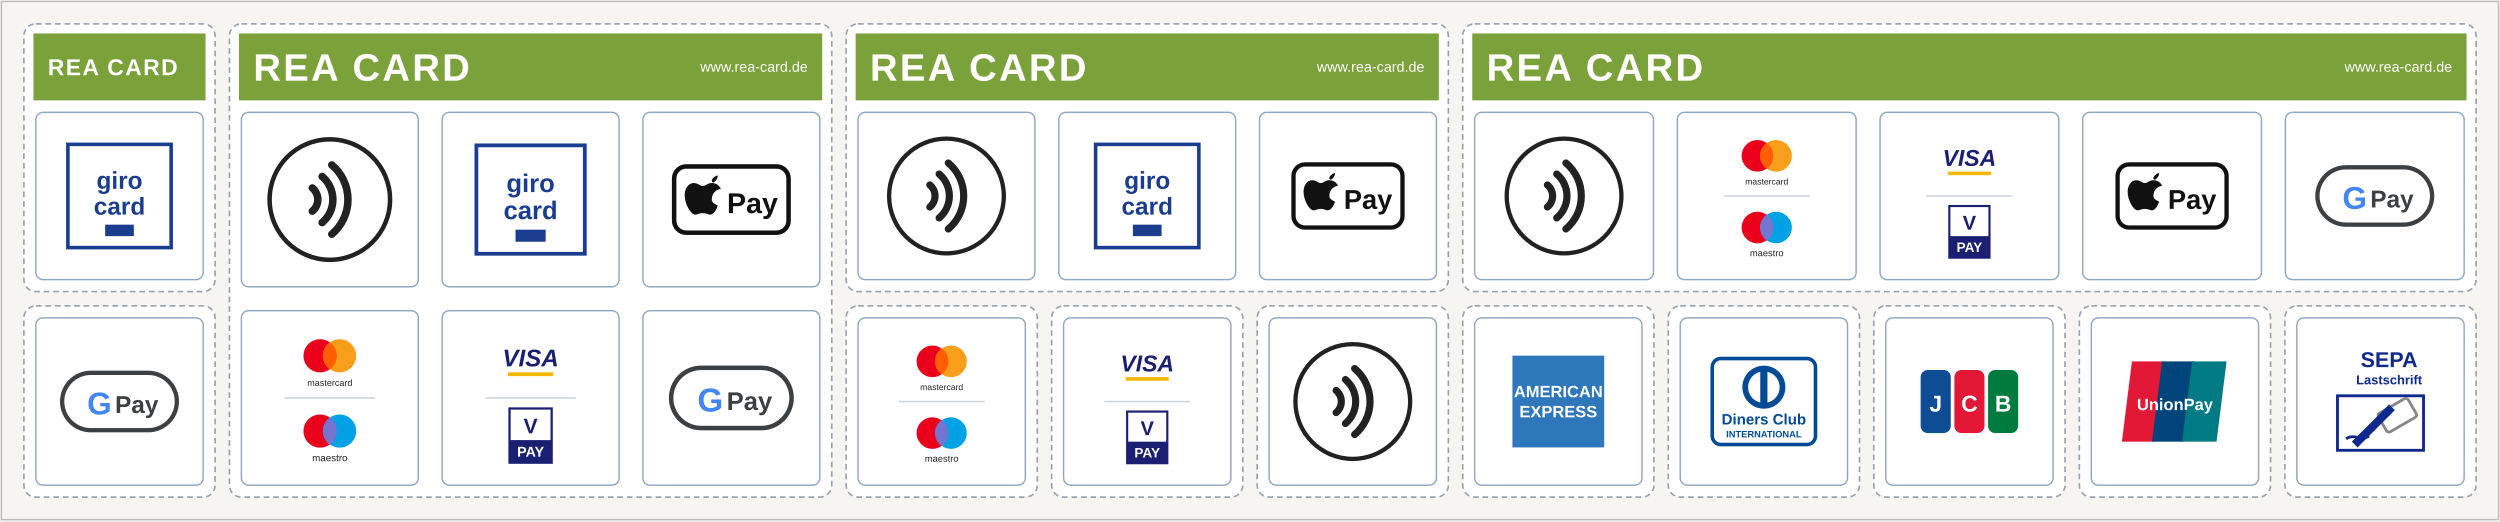
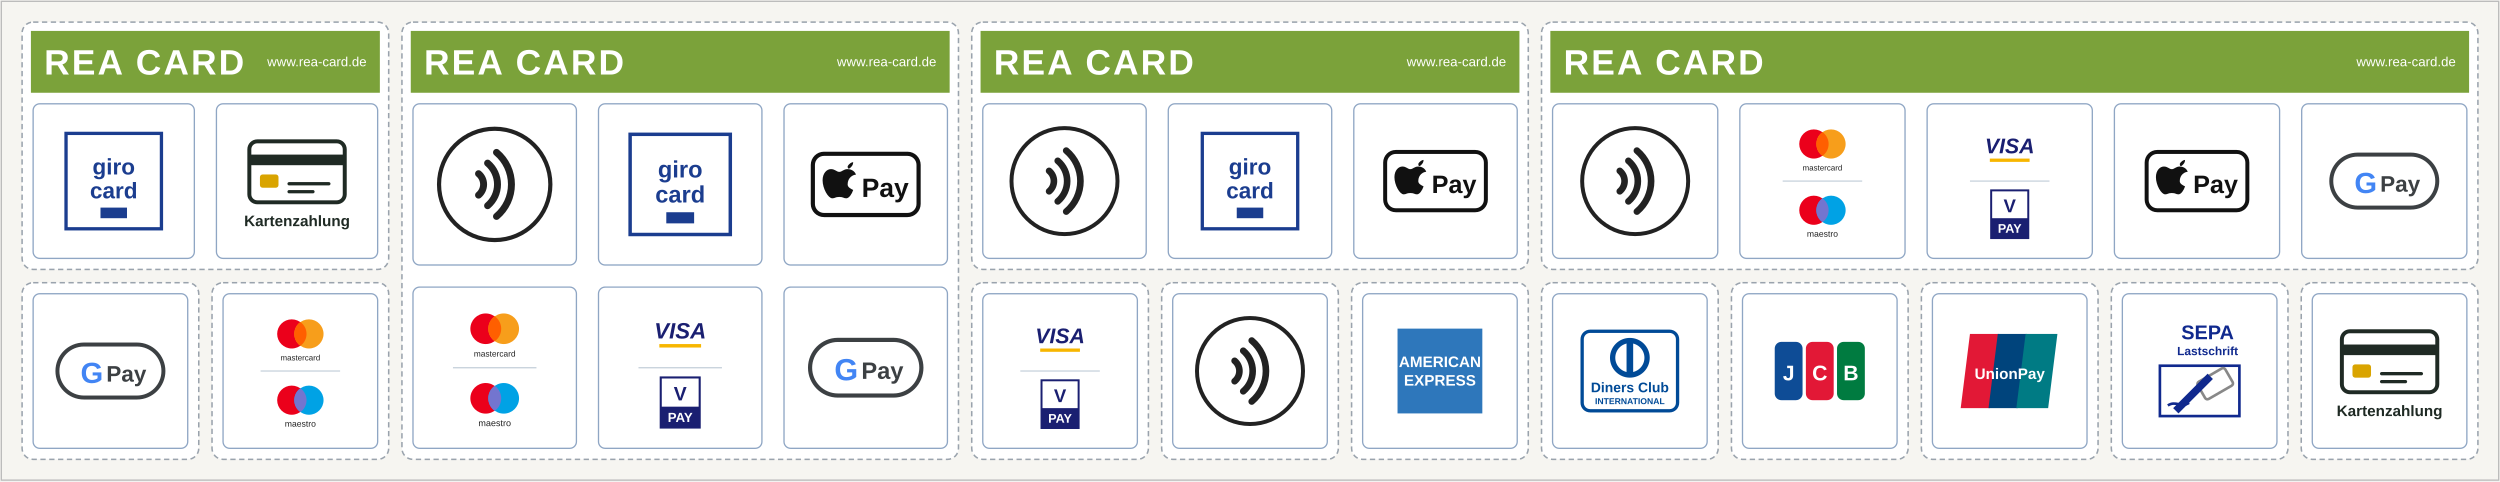
- <svg xmlns="http://www.w3.org/2000/svg" viewBox="0 0 523 109" width="523mm" height="109mm" role="img" aria-label="Варіант B — довга горизонтальна смуга">
-   <rect width="523" height="109" fill="#f6f5f1" />
-   <rect x="0.3" y="0.3" width="522.4" height="108.4" fill="none" stroke="#bbb" stroke-width="0.3" />
-   <rect x="5" y="5" width="40" height="56" rx="2.5" fill="#fff" stroke="#9aa3ad" stroke-width="0.35" stroke-dasharray="1.2 0.8" />
-   <path d="M7 7h36v14h-36z" fill="#7ba23a" />
-   <text x="10" y="15.728" font-size="4.8" fill="#fff" font-weight="800" letter-spacing="0.288" font-family="Onest,Arial,Helvetica,sans-serif">REA CARD</text>
-   <rect x="7.5" y="23.5" width="35" height="35" rx="1.5" fill="none" stroke="#8fa6c4" stroke-width="0.3" />
-   <svg x="10" y="26" width="30" height="30" viewBox="0 0 100 100">
+ <svg xmlns="http://www.w3.org/2000/svg" viewBox="0 0 566 109" width="566mm" height="109mm" role="img" aria-label="Варіант B — довга горизонтальна смуга">
+   <rect width="566" height="109" fill="#f6f5f1" />
+   <rect x="0.3" y="0.3" width="565.4" height="108.4" fill="none" stroke="#bbb" stroke-width="0.3" />
+   <rect x="5" y="5" width="83" height="56" rx="2.5" fill="#fff" stroke="#9aa3ad" stroke-width="0.35" stroke-dasharray="1.2 0.8" />
+   <path d="M7 7h79v14h-79z" fill="#7ba23a" />
+   <text x="10" y="16.88" font-size="8" fill="#fff" font-weight="800" letter-spacing="0.48" font-family="Onest,Arial,Helvetica,sans-serif">REA CARD</text>
+   <text x="83" y="15" font-size="3" fill="#fff" text-anchor="end" font-family="Onest,Arial,sans-serif">www.rea-card.de</text>
+   <rect x="7.5" y="23.5" width="36.5" height="35" rx="1.5" fill="none" stroke="#8fa6c4" stroke-width="0.3" />
+   <svg x="10.75" y="26" width="30" height="30" viewBox="0 0 100 100">
    <rect x="14" y="14" width="72" height="72" fill="none" stroke="#1b3d8f" stroke-width="2.5" />
    <text x="50" y="45" font-size="17" fill="#1b3d8f" font-weight="700" text-anchor="middle" font-family="Onest,Arial,Helvetica,sans-serif">giro</text>
    <text x="50" y="63" font-size="17" fill="#1b3d8f" font-weight="700" text-anchor="middle" font-family="Onest,Arial,Helvetica,sans-serif">card</text>
    <rect x="40" y="70" width="20" height="8" fill="#1b3d8f" />
+   </svg>
+   <rect x="49" y="23.5" width="36.5" height="35" rx="1.5" fill="none" stroke="#8fa6c4" stroke-width="0.3" />
+   <svg x="52.25" y="26" width="30" height="30" viewBox="0 0 100 100">
+     <rect x="14" y="20" width="72" height="46" rx="6" fill="#fff" stroke="#1f2a24" stroke-width="3" />
+     <rect x="14" y="30" width="72" height="8" fill="#1f2a24" />
+     <rect x="22" y="45" width="14" height="10" rx="2" fill="#d9a400" />
+     <path d="M44 52h30M44 58h18" stroke="#1f2a24" stroke-width="2.5" stroke-linecap="round" />
+     <text x="50" y="84" font-size="11.5" fill="#1f2a24" font-weight="700" text-anchor="middle" font-family="Onest,Arial,Helvetica,sans-serif">Kartenzahlung</text>
  </svg>
  <rect x="5" y="64" width="40" height="40" rx="2.5" fill="#fff" stroke="#9aa3ad" stroke-width="0.35" stroke-dasharray="1.2 0.8" />
  <rect x="7.5" y="66.5" width="35" height="35" rx="1.5" fill="none" stroke="#8fa6c4" stroke-width="0.3" />
  <svg x="10" y="69" width="30" height="30" viewBox="0 0 100 100">
    <rect x="10" y="30" width="80" height="40" rx="20" fill="#fff" stroke="#3c4043" stroke-width="3" />
    <text x="36" y="59" font-size="22" fill="#4285f4" font-weight="700" text-anchor="middle" font-family="Onest,Arial,Helvetica,sans-serif">G</text>
    <text x="62" y="58" font-size="17" fill="#3c4043" font-weight="600" text-anchor="middle" font-family="Onest,Arial,Helvetica,sans-serif">Pay</text>
  </svg>
-   <rect x="48" y="5" width="126" height="99" rx="2.5" fill="#fff" stroke="#9aa3ad" stroke-width="0.35" stroke-dasharray="1.2 0.8" />
-   <path d="M50 7h122v14h-122z" fill="#7ba23a" />
-   <text x="53" y="16.88" font-size="8" fill="#fff" font-weight="800" letter-spacing="0.48" font-family="Onest,Arial,Helvetica,sans-serif">REA CARD</text>
-   <text x="169" y="15" font-size="3" fill="#fff" text-anchor="end" font-family="Onest,Arial,sans-serif">www.rea-card.de</text>
-   <rect x="50.5" y="23.5" width="37" height="36.5" rx="1.5" fill="none" stroke="#8fa6c4" stroke-width="0.3" />
-   <svg x="53.25" y="26" width="31.5" height="31.5" viewBox="0 0 100 100">
-     <circle cx="50" cy="50" r="40" fill="none" stroke="#222" stroke-width="3" />
-     <path d="M38.4 42.3 A10 10 0 0 1 38.4 57.7" fill="none" stroke="#222" stroke-width="5" stroke-linecap="round" />
-     <path d="M44.9 34.7 A20 20 0 0 1 44.9 65.3" fill="none" stroke="#222" stroke-width="5" stroke-linecap="round" />
-     <path d="M51.3 27.0 A30 30 0 0 1 51.3 73.0" fill="none" stroke="#222" stroke-width="5" stroke-linecap="round" />
-   </svg>
-   <rect x="92.5" y="23.5" width="37" height="36.5" rx="1.5" fill="none" stroke="#8fa6c4" stroke-width="0.3" />
-   <svg x="95.25" y="26" width="31.5" height="31.5" viewBox="0 0 100 100">
+   <rect x="48" y="64" width="40" height="40" rx="2.5" fill="#fff" stroke="#9aa3ad" stroke-width="0.35" stroke-dasharray="1.2 0.8" />
+   <rect x="50.5" y="66.5" width="35" height="35" rx="1.5" fill="none" stroke="#8fa6c4" stroke-width="0.3" />
+   <svg x="53" y="69" width="30" height="30" viewBox="0 0 100 100">
+     <svg x="10" y="0" width="80" height="50" viewBox="0 0 100 100">
+       <circle cx="37" cy="44" r="22" fill="#eb001b" />
+       <circle cx="63" cy="44" r="22" fill="#f79e1b" />
+       <path d="M50 26a22 22 0 0 1 0 36a22 22 0 0 1 0-36z" fill="#ff5f00" />
+       <text x="50" y="84" font-size="12" fill="#222" font-weight="500" text-anchor="middle" font-family="Onest,Arial,Helvetica,sans-serif">mastercard</text>
+     </svg>
+     <line x1="20" y1="50" x2="80" y2="50" stroke="#c9d3dd" stroke-width="1" />
+     <svg x="10" y="50" width="80" height="50" viewBox="0 0 100 100">
+       <circle cx="37" cy="44" r="22" fill="#eb001b" />
+       <circle cx="63" cy="44" r="22" fill="#00a2e5" />
+       <path d="M50 26a22 22 0 0 1 0 36a22 22 0 0 1 0-36z" fill="#7375cf" />
+       <text x="50" y="84" font-size="13" fill="#222" font-weight="500" text-anchor="middle" font-family="Onest,Arial,Helvetica,sans-serif">maestro</text>
+     </svg>
+   </svg>
+   <rect x="91" y="5" width="126" height="99" rx="2.5" fill="#fff" stroke="#9aa3ad" stroke-width="0.35" stroke-dasharray="1.2 0.8" />
+   <path d="M93 7h122v14h-122z" fill="#7ba23a" />
+   <text x="96" y="16.88" font-size="8" fill="#fff" font-weight="800" letter-spacing="0.48" font-family="Onest,Arial,Helvetica,sans-serif">REA CARD</text>
+   <text x="212" y="15" font-size="3" fill="#fff" text-anchor="end" font-family="Onest,Arial,sans-serif">www.rea-card.de</text>
+   <rect x="93.5" y="23.5" width="37" height="36.5" rx="1.5" fill="none" stroke="#8fa6c4" stroke-width="0.3" />
+   <svg x="96.25" y="26" width="31.5" height="31.5" viewBox="0 0 100 100">
+     <circle cx="50" cy="50" r="40" fill="none" stroke="#222" stroke-width="3" />
+     <path d="M38.4 42.3 A10 10 0 0 1 38.4 57.7" fill="none" stroke="#222" stroke-width="5" stroke-linecap="round" />
+     <path d="M44.9 34.7 A20 20 0 0 1 44.9 65.3" fill="none" stroke="#222" stroke-width="5" stroke-linecap="round" />
+     <path d="M51.3 27.0 A30 30 0 0 1 51.3 73.0" fill="none" stroke="#222" stroke-width="5" stroke-linecap="round" />
+   </svg>
+   <rect x="135.5" y="23.5" width="37" height="36.5" rx="1.5" fill="none" stroke="#8fa6c4" stroke-width="0.3" />
+   <svg x="138.25" y="26" width="31.5" height="31.5" viewBox="0 0 100 100">
    <rect x="14" y="14" width="72" height="72" fill="none" stroke="#1b3d8f" stroke-width="2.5" />
    <text x="50" y="45" font-size="17" fill="#1b3d8f" font-weight="700" text-anchor="middle" font-family="Onest,Arial,Helvetica,sans-serif">giro</text>
    <text x="50" y="63" font-size="17" fill="#1b3d8f" font-weight="700" text-anchor="middle" font-family="Onest,Arial,Helvetica,sans-serif">card</text>
    <rect x="40" y="70" width="20" height="8" fill="#1b3d8f" />
  </svg>
-   <rect x="134.5" y="23.5" width="37" height="36.5" rx="1.5" fill="none" stroke="#8fa6c4" stroke-width="0.3" />
-   <svg x="137.25" y="26" width="31.5" height="31.5" viewBox="0 0 100 100">
+   <rect x="177.5" y="23.5" width="37" height="36.5" rx="1.5" fill="none" stroke="#8fa6c4" stroke-width="0.3" />
+   <svg x="180.25" y="26" width="31.5" height="31.5" viewBox="0 0 100 100">
    <rect x="12" y="28" width="76" height="44" rx="8" fill="#fff" stroke="#111" stroke-width="3" />
    <g transform="translate(4 6)">
      <path d="M33 44c0-5 4-7 6-7-1-3-4-4-6-4-3 0-4 2-6 2s-3-2-6-2c-3 0-6 3-6 8 0 6 4 13 7 13 2 0 2-1 5-1s3 1 5 1c2 0 4-3 5-6-2-1-4-2-4-4z" fill="#111" />
      <path d="M33 31c1-2 3-3 4-3 0 2-1 3-2 4-1 1-2 1-2-1z" fill="#111" />
    </g>
    <text x="64" y="59" font-size="19" fill="#111" font-weight="600" text-anchor="middle" font-family="Onest,Arial,Helvetica,sans-serif">Pay</text>
  </svg>
-   <rect x="50.5" y="65" width="37" height="36.5" rx="1.5" fill="none" stroke="#8fa6c4" stroke-width="0.3" />
-   <svg x="53.25" y="67.5" width="31.5" height="31.5" viewBox="0 0 100 100">
+   <rect x="93.5" y="65" width="37" height="36.5" rx="1.5" fill="none" stroke="#8fa6c4" stroke-width="0.3" />
+   <svg x="96.25" y="67.5" width="31.5" height="31.5" viewBox="0 0 100 100">
    <svg x="10" y="0" width="80" height="50" viewBox="0 0 100 100">
      <circle cx="37" cy="44" r="22" fill="#eb001b" />
      <circle cx="63" cy="44" r="22" fill="#f79e1b" />
      <path d="M50 26a22 22 0 0 1 0 36a22 22 0 0 1 0-36z" fill="#ff5f00" />
      <text x="50" y="84" font-size="12" fill="#222" font-weight="500" text-anchor="middle" font-family="Onest,Arial,Helvetica,sans-serif">mastercard</text>
    </svg>
    <line x1="20" y1="50" x2="80" y2="50" stroke="#c9d3dd" stroke-width="1" />
    <svg x="10" y="50" width="80" height="50" viewBox="0 0 100 100">
      <circle cx="37" cy="44" r="22" fill="#eb001b" />
      <circle cx="63" cy="44" r="22" fill="#00a2e5" />
      <path d="M50 26a22 22 0 0 1 0 36a22 22 0 0 1 0-36z" fill="#7375cf" />
      <text x="50" y="84" font-size="13" fill="#222" font-weight="500" text-anchor="middle" font-family="Onest,Arial,Helvetica,sans-serif">maestro</text>
    </svg>
  </svg>
-   <rect x="92.5" y="65" width="37" height="36.5" rx="1.5" fill="none" stroke="#8fa6c4" stroke-width="0.3" />
-   <svg x="95.25" y="67.5" width="31.5" height="31.5" viewBox="0 0 100 100">
+   <rect x="135.5" y="65" width="37" height="36.5" rx="1.5" fill="none" stroke="#8fa6c4" stroke-width="0.3" />
+   <svg x="138.25" y="67.5" width="31.5" height="31.5" viewBox="0 0 100 100">
    <svg x="10" y="0" width="80" height="50" viewBox="0 0 100 100">
      <text x="50" y="58" font-size="32" fill="#1a1f71" font-weight="800" text-anchor="middle" font-family="Onest,Arial,Helvetica,sans-serif" font-style="italic">VISA</text>
      <rect x="20" y="66" width="60" height="5" fill="#f7b600" />
    </svg>
    <line x1="20" y1="50" x2="80" y2="50" stroke="#c9d3dd" stroke-width="1" />
    <svg x="10" y="50" width="80" height="50" viewBox="0 0 100 100">
      <rect x="22" y="14" width="56" height="72" fill="#fff" stroke="#1a1f71" stroke-width="3" />
      <text x="50" y="47" font-size="28" fill="#1a1f71" font-weight="800" text-anchor="middle" font-family="Onest,Arial,Helvetica,sans-serif">V</text>
      <rect x="22" y="56" width="56" height="30" fill="#1a1f71" />
      <text x="50" y="78" font-size="19" fill="#fff" font-weight="800" text-anchor="middle" font-family="Onest,Arial,Helvetica,sans-serif">PAY</text>
    </svg>
  </svg>
-   <rect x="134.5" y="65" width="37" height="36.5" rx="1.5" fill="none" stroke="#8fa6c4" stroke-width="0.3" />
-   <svg x="137.25" y="67.5" width="31.5" height="31.5" viewBox="0 0 100 100">
+   <rect x="177.5" y="65" width="37" height="36.5" rx="1.5" fill="none" stroke="#8fa6c4" stroke-width="0.3" />
+   <svg x="180.25" y="67.5" width="31.5" height="31.5" viewBox="0 0 100 100">
    <rect x="10" y="30" width="80" height="40" rx="20" fill="#fff" stroke="#3c4043" stroke-width="3" />
    <text x="36" y="59" font-size="22" fill="#4285f4" font-weight="700" text-anchor="middle" font-family="Onest,Arial,Helvetica,sans-serif">G</text>
    <text x="62" y="58" font-size="17" fill="#3c4043" font-weight="600" text-anchor="middle" font-family="Onest,Arial,Helvetica,sans-serif">Pay</text>
  </svg>
-   <rect x="177" y="5" width="126" height="56" rx="2.5" fill="#fff" stroke="#9aa3ad" stroke-width="0.35" stroke-dasharray="1.2 0.8" />
-   <path d="M179 7h122v14h-122z" fill="#7ba23a" />
-   <text x="182" y="16.88" font-size="8" fill="#fff" font-weight="800" letter-spacing="0.48" font-family="Onest,Arial,Helvetica,sans-serif">REA CARD</text>
-   <text x="298" y="15" font-size="3" fill="#fff" text-anchor="end" font-family="Onest,Arial,sans-serif">www.rea-card.de</text>
-   <rect x="179.5" y="23.5" width="37" height="35" rx="1.5" fill="none" stroke="#8fa6c4" stroke-width="0.3" />
-   <svg x="183" y="26" width="30" height="30" viewBox="0 0 100 100">
-     <circle cx="50" cy="50" r="40" fill="none" stroke="#222" stroke-width="3" />
-     <path d="M38.4 42.3 A10 10 0 0 1 38.4 57.7" fill="none" stroke="#222" stroke-width="5" stroke-linecap="round" />
-     <path d="M44.9 34.7 A20 20 0 0 1 44.9 65.3" fill="none" stroke="#222" stroke-width="5" stroke-linecap="round" />
-     <path d="M51.3 27.0 A30 30 0 0 1 51.3 73.0" fill="none" stroke="#222" stroke-width="5" stroke-linecap="round" />
-   </svg>
-   <rect x="221.5" y="23.5" width="37" height="35" rx="1.5" fill="none" stroke="#8fa6c4" stroke-width="0.3" />
-   <svg x="225" y="26" width="30" height="30" viewBox="0 0 100 100">
+   <rect x="220" y="5" width="126" height="56" rx="2.5" fill="#fff" stroke="#9aa3ad" stroke-width="0.35" stroke-dasharray="1.2 0.8" />
+   <path d="M222 7h122v14h-122z" fill="#7ba23a" />
+   <text x="225" y="16.88" font-size="8" fill="#fff" font-weight="800" letter-spacing="0.48" font-family="Onest,Arial,Helvetica,sans-serif">REA CARD</text>
+   <text x="341" y="15" font-size="3" fill="#fff" text-anchor="end" font-family="Onest,Arial,sans-serif">www.rea-card.de</text>
+   <rect x="222.5" y="23.5" width="37" height="35" rx="1.5" fill="none" stroke="#8fa6c4" stroke-width="0.3" />
+   <svg x="226" y="26" width="30" height="30" viewBox="0 0 100 100">
+     <circle cx="50" cy="50" r="40" fill="none" stroke="#222" stroke-width="3" />
+     <path d="M38.4 42.3 A10 10 0 0 1 38.4 57.7" fill="none" stroke="#222" stroke-width="5" stroke-linecap="round" />
+     <path d="M44.9 34.7 A20 20 0 0 1 44.9 65.3" fill="none" stroke="#222" stroke-width="5" stroke-linecap="round" />
+     <path d="M51.3 27.0 A30 30 0 0 1 51.3 73.0" fill="none" stroke="#222" stroke-width="5" stroke-linecap="round" />
+   </svg>
+   <rect x="264.5" y="23.5" width="37" height="35" rx="1.5" fill="none" stroke="#8fa6c4" stroke-width="0.3" />
+   <svg x="268" y="26" width="30" height="30" viewBox="0 0 100 100">
    <rect x="14" y="14" width="72" height="72" fill="none" stroke="#1b3d8f" stroke-width="2.5" />
    <text x="50" y="45" font-size="17" fill="#1b3d8f" font-weight="700" text-anchor="middle" font-family="Onest,Arial,Helvetica,sans-serif">giro</text>
    <text x="50" y="63" font-size="17" fill="#1b3d8f" font-weight="700" text-anchor="middle" font-family="Onest,Arial,Helvetica,sans-serif">card</text>
    <rect x="40" y="70" width="20" height="8" fill="#1b3d8f" />
  </svg>
-   <rect x="263.5" y="23.5" width="37" height="35" rx="1.5" fill="none" stroke="#8fa6c4" stroke-width="0.3" />
-   <svg x="267" y="26" width="30" height="30" viewBox="0 0 100 100">
+   <rect x="306.5" y="23.5" width="37" height="35" rx="1.5" fill="none" stroke="#8fa6c4" stroke-width="0.3" />
+   <svg x="310" y="26" width="30" height="30" viewBox="0 0 100 100">
    <rect x="12" y="28" width="76" height="44" rx="8" fill="#fff" stroke="#111" stroke-width="3" />
    <g transform="translate(4 6)">
      <path d="M33 44c0-5 4-7 6-7-1-3-4-4-6-4-3 0-4 2-6 2s-3-2-6-2c-3 0-6 3-6 8 0 6 4 13 7 13 2 0 2-1 5-1s3 1 5 1c2 0 4-3 5-6-2-1-4-2-4-4z" fill="#111" />
      <path d="M33 31c1-2 3-3 4-3 0 2-1 3-2 4-1 1-2 1-2-1z" fill="#111" />
    </g>
    <text x="64" y="59" font-size="19" fill="#111" font-weight="600" text-anchor="middle" font-family="Onest,Arial,Helvetica,sans-serif">Pay</text>
  </svg>
-   <rect x="177" y="64" width="40" height="40" rx="2.5" fill="#fff" stroke="#9aa3ad" stroke-width="0.35" stroke-dasharray="1.2 0.8" />
-   <rect x="179.5" y="66.5" width="35" height="35" rx="1.5" fill="none" stroke="#8fa6c4" stroke-width="0.3" />
-   <svg x="182" y="69" width="30" height="30" viewBox="0 0 100 100">
-     <svg x="10" y="0" width="80" height="50" viewBox="0 0 100 100">
-       <circle cx="37" cy="44" r="22" fill="#eb001b" />
-       <circle cx="63" cy="44" r="22" fill="#f79e1b" />
-       <path d="M50 26a22 22 0 0 1 0 36a22 22 0 0 1 0-36z" fill="#ff5f00" />
-       <text x="50" y="84" font-size="12" fill="#222" font-weight="500" text-anchor="middle" font-family="Onest,Arial,Helvetica,sans-serif">mastercard</text>
-     </svg>
-     <line x1="20" y1="50" x2="80" y2="50" stroke="#c9d3dd" stroke-width="1" />
-     <svg x="10" y="50" width="80" height="50" viewBox="0 0 100 100">
-       <circle cx="37" cy="44" r="22" fill="#eb001b" />
-       <circle cx="63" cy="44" r="22" fill="#00a2e5" />
-       <path d="M50 26a22 22 0 0 1 0 36a22 22 0 0 1 0-36z" fill="#7375cf" />
-       <text x="50" y="84" font-size="13" fill="#222" font-weight="500" text-anchor="middle" font-family="Onest,Arial,Helvetica,sans-serif">maestro</text>
-     </svg>
-   </svg>
  <rect x="220" y="64" width="40" height="40" rx="2.5" fill="#fff" stroke="#9aa3ad" stroke-width="0.35" stroke-dasharray="1.2 0.8" />
  <rect x="222.5" y="66.5" width="35" height="35" rx="1.5" fill="none" stroke="#8fa6c4" stroke-width="0.3" />
  <svg x="225" y="69" width="30" height="30" viewBox="0 0 100 100">
    <svg x="10" y="0" width="80" height="50" viewBox="0 0 100 100">
      <text x="50" y="58" font-size="32" fill="#1a1f71" font-weight="800" text-anchor="middle" font-family="Onest,Arial,Helvetica,sans-serif" font-style="italic">VISA</text>
      <rect x="20" y="66" width="60" height="5" fill="#f7b600" />
    </svg>
    <line x1="20" y1="50" x2="80" y2="50" stroke="#c9d3dd" stroke-width="1" />
    <svg x="10" y="50" width="80" height="50" viewBox="0 0 100 100">
      <rect x="22" y="14" width="56" height="72" fill="#fff" stroke="#1a1f71" stroke-width="3" />
      <text x="50" y="47" font-size="28" fill="#1a1f71" font-weight="800" text-anchor="middle" font-family="Onest,Arial,Helvetica,sans-serif">V</text>
      <rect x="22" y="56" width="56" height="30" fill="#1a1f71" />
      <text x="50" y="78" font-size="19" fill="#fff" font-weight="800" text-anchor="middle" font-family="Onest,Arial,Helvetica,sans-serif">PAY</text>
    </svg>
  </svg>
  <rect x="263" y="64" width="40" height="40" rx="2.5" fill="#fff" stroke="#9aa3ad" stroke-width="0.35" stroke-dasharray="1.2 0.8" />
  <rect x="265.5" y="66.5" width="35" height="35" rx="1.5" fill="none" stroke="#8fa6c4" stroke-width="0.3" />
  <svg x="268" y="69" width="30" height="30" viewBox="0 0 100 100">
    <circle cx="50" cy="50" r="40" fill="none" stroke="#222" stroke-width="3" />
    <path d="M38.4 42.3 A10 10 0 0 1 38.4 57.7" fill="none" stroke="#222" stroke-width="5" stroke-linecap="round" />
    <path d="M44.9 34.7 A20 20 0 0 1 44.9 65.3" fill="none" stroke="#222" stroke-width="5" stroke-linecap="round" />
    <path d="M51.3 27.0 A30 30 0 0 1 51.3 73.0" fill="none" stroke="#222" stroke-width="5" stroke-linecap="round" />
  </svg>
-   <rect x="306" y="5" width="212" height="56" rx="2.5" fill="#fff" stroke="#9aa3ad" stroke-width="0.35" stroke-dasharray="1.2 0.8" />
-   <path d="M308 7h208v14h-208z" fill="#7ba23a" />
-   <text x="311" y="16.88" font-size="8" fill="#fff" font-weight="800" letter-spacing="0.48" font-family="Onest,Arial,Helvetica,sans-serif">REA CARD</text>
-   <text x="513" y="15" font-size="3" fill="#fff" text-anchor="end" font-family="Onest,Arial,sans-serif">www.rea-card.de</text>
-   <rect x="308.5" y="23.5" width="37.4" height="35" rx="1.5" fill="none" stroke="#8fa6c4" stroke-width="0.3" />
-   <svg x="312.2" y="26" width="30" height="30" viewBox="0 0 100 100">
-     <circle cx="50" cy="50" r="40" fill="none" stroke="#222" stroke-width="3" />
-     <path d="M38.4 42.3 A10 10 0 0 1 38.4 57.7" fill="none" stroke="#222" stroke-width="5" stroke-linecap="round" />
-     <path d="M44.9 34.7 A20 20 0 0 1 44.9 65.3" fill="none" stroke="#222" stroke-width="5" stroke-linecap="round" />
-     <path d="M51.3 27.0 A30 30 0 0 1 51.3 73.0" fill="none" stroke="#222" stroke-width="5" stroke-linecap="round" />
-   </svg>
-   <rect x="350.9" y="23.5" width="37.4" height="35" rx="1.5" fill="none" stroke="#8fa6c4" stroke-width="0.3" />
-   <svg x="354.6" y="26" width="30" height="30" viewBox="0 0 100 100">
+   <rect x="306" y="64" width="40" height="40" rx="2.5" fill="#fff" stroke="#9aa3ad" stroke-width="0.35" stroke-dasharray="1.2 0.8" />
+   <rect x="308.5" y="66.5" width="35" height="35" rx="1.5" fill="none" stroke="#8fa6c4" stroke-width="0.3" />
+   <svg x="311" y="69" width="30" height="30" viewBox="0 0 100 100">
+     <rect x="18" y="18" width="64" height="64" fill="#2e77bb" />
+     <text x="50" y="47" font-size="11.5" fill="#fff" font-weight="800" text-anchor="middle" font-family="Onest,Arial,Helvetica,sans-serif">AMERICAN</text>
+     <text x="50" y="61" font-size="11.5" fill="#fff" font-weight="800" text-anchor="middle" font-family="Onest,Arial,Helvetica,sans-serif">EXPRESS</text>
+   </svg>
+   <rect x="349" y="5" width="212" height="56" rx="2.5" fill="#fff" stroke="#9aa3ad" stroke-width="0.35" stroke-dasharray="1.2 0.8" />
+   <path d="M351 7h208v14h-208z" fill="#7ba23a" />
+   <text x="354" y="16.88" font-size="8" fill="#fff" font-weight="800" letter-spacing="0.48" font-family="Onest,Arial,Helvetica,sans-serif">REA CARD</text>
+   <text x="556" y="15" font-size="3" fill="#fff" text-anchor="end" font-family="Onest,Arial,sans-serif">www.rea-card.de</text>
+   <rect x="351.5" y="23.5" width="37.4" height="35" rx="1.5" fill="none" stroke="#8fa6c4" stroke-width="0.3" />
+   <svg x="355.2" y="26" width="30" height="30" viewBox="0 0 100 100">
+     <circle cx="50" cy="50" r="40" fill="none" stroke="#222" stroke-width="3" />
+     <path d="M38.4 42.3 A10 10 0 0 1 38.4 57.7" fill="none" stroke="#222" stroke-width="5" stroke-linecap="round" />
+     <path d="M44.9 34.7 A20 20 0 0 1 44.9 65.3" fill="none" stroke="#222" stroke-width="5" stroke-linecap="round" />
+     <path d="M51.3 27.0 A30 30 0 0 1 51.3 73.0" fill="none" stroke="#222" stroke-width="5" stroke-linecap="round" />
+   </svg>
+   <rect x="393.9" y="23.5" width="37.4" height="35" rx="1.5" fill="none" stroke="#8fa6c4" stroke-width="0.3" />
+   <svg x="397.6" y="26" width="30" height="30" viewBox="0 0 100 100">
    <svg x="10" y="0" width="80" height="50" viewBox="0 0 100 100">
      <circle cx="37" cy="44" r="22" fill="#eb001b" />
      <circle cx="63" cy="44" r="22" fill="#f79e1b" />
      <path d="M50 26a22 22 0 0 1 0 36a22 22 0 0 1 0-36z" fill="#ff5f00" />
      <text x="50" y="84" font-size="12" fill="#222" font-weight="500" text-anchor="middle" font-family="Onest,Arial,Helvetica,sans-serif">mastercard</text>
    </svg>
    <line x1="20" y1="50" x2="80" y2="50" stroke="#c9d3dd" stroke-width="1" />
    <svg x="10" y="50" width="80" height="50" viewBox="0 0 100 100">
      <circle cx="37" cy="44" r="22" fill="#eb001b" />
      <circle cx="63" cy="44" r="22" fill="#00a2e5" />
      <path d="M50 26a22 22 0 0 1 0 36a22 22 0 0 1 0-36z" fill="#7375cf" />
      <text x="50" y="84" font-size="13" fill="#222" font-weight="500" text-anchor="middle" font-family="Onest,Arial,Helvetica,sans-serif">maestro</text>
    </svg>
  </svg>
-   <rect x="393.3" y="23.5" width="37.4" height="35" rx="1.5" fill="none" stroke="#8fa6c4" stroke-width="0.3" />
-   <svg x="397" y="26" width="30" height="30" viewBox="0 0 100 100">
+   <rect x="436.3" y="23.5" width="37.4" height="35" rx="1.5" fill="none" stroke="#8fa6c4" stroke-width="0.3" />
+   <svg x="440" y="26" width="30" height="30" viewBox="0 0 100 100">
    <svg x="10" y="0" width="80" height="50" viewBox="0 0 100 100">
      <text x="50" y="58" font-size="32" fill="#1a1f71" font-weight="800" text-anchor="middle" font-family="Onest,Arial,Helvetica,sans-serif" font-style="italic">VISA</text>
      <rect x="20" y="66" width="60" height="5" fill="#f7b600" />
    </svg>
    <line x1="20" y1="50" x2="80" y2="50" stroke="#c9d3dd" stroke-width="1" />
    <svg x="10" y="50" width="80" height="50" viewBox="0 0 100 100">
      <rect x="22" y="14" width="56" height="72" fill="#fff" stroke="#1a1f71" stroke-width="3" />
      <text x="50" y="47" font-size="28" fill="#1a1f71" font-weight="800" text-anchor="middle" font-family="Onest,Arial,Helvetica,sans-serif">V</text>
      <rect x="22" y="56" width="56" height="30" fill="#1a1f71" />
      <text x="50" y="78" font-size="19" fill="#fff" font-weight="800" text-anchor="middle" font-family="Onest,Arial,Helvetica,sans-serif">PAY</text>
    </svg>
  </svg>
-   <rect x="435.7" y="23.5" width="37.4" height="35" rx="1.5" fill="none" stroke="#8fa6c4" stroke-width="0.3" />
-   <svg x="439.4" y="26" width="30" height="30" viewBox="0 0 100 100">
+   <rect x="478.7" y="23.5" width="37.4" height="35" rx="1.5" fill="none" stroke="#8fa6c4" stroke-width="0.3" />
+   <svg x="482.4" y="26" width="30" height="30" viewBox="0 0 100 100">
    <rect x="12" y="28" width="76" height="44" rx="8" fill="#fff" stroke="#111" stroke-width="3" />
    <g transform="translate(4 6)">
      <path d="M33 44c0-5 4-7 6-7-1-3-4-4-6-4-3 0-4 2-6 2s-3-2-6-2c-3 0-6 3-6 8 0 6 4 13 7 13 2 0 2-1 5-1s3 1 5 1c2 0 4-3 5-6-2-1-4-2-4-4z" fill="#111" />
      <path d="M33 31c1-2 3-3 4-3 0 2-1 3-2 4-1 1-2 1-2-1z" fill="#111" />
    </g>
    <text x="64" y="59" font-size="19" fill="#111" font-weight="600" text-anchor="middle" font-family="Onest,Arial,Helvetica,sans-serif">Pay</text>
  </svg>
-   <rect x="478.1" y="23.5" width="37.4" height="35" rx="1.5" fill="none" stroke="#8fa6c4" stroke-width="0.3" />
-   <svg x="481.8" y="26" width="30" height="30" viewBox="0 0 100 100">
+   <rect x="521.1" y="23.5" width="37.4" height="35" rx="1.5" fill="none" stroke="#8fa6c4" stroke-width="0.3" />
+   <svg x="524.8" y="26" width="30" height="30" viewBox="0 0 100 100">
    <rect x="10" y="30" width="80" height="40" rx="20" fill="#fff" stroke="#3c4043" stroke-width="3" />
    <text x="36" y="59" font-size="22" fill="#4285f4" font-weight="700" text-anchor="middle" font-family="Onest,Arial,Helvetica,sans-serif">G</text>
    <text x="62" y="58" font-size="17" fill="#3c4043" font-weight="600" text-anchor="middle" font-family="Onest,Arial,Helvetica,sans-serif">Pay</text>
-   </svg>
-   <rect x="306" y="64" width="40" height="40" rx="2.5" fill="#fff" stroke="#9aa3ad" stroke-width="0.35" stroke-dasharray="1.2 0.8" />
-   <rect x="308.5" y="66.5" width="35" height="35" rx="1.5" fill="none" stroke="#8fa6c4" stroke-width="0.3" />
-   <svg x="311" y="69" width="30" height="30" viewBox="0 0 100 100">
-     <rect x="18" y="18" width="64" height="64" fill="#2e77bb" />
-     <text x="50" y="47" font-size="11.5" fill="#fff" font-weight="800" text-anchor="middle" font-family="Onest,Arial,Helvetica,sans-serif">AMERICAN</text>
-     <text x="50" y="61" font-size="11.5" fill="#fff" font-weight="800" text-anchor="middle" font-family="Onest,Arial,Helvetica,sans-serif">EXPRESS</text>
  </svg>
  <rect x="349" y="64" width="40" height="40" rx="2.5" fill="#fff" stroke="#9aa3ad" stroke-width="0.35" stroke-dasharray="1.2 0.8" />
  <rect x="351.5" y="66.5" width="35" height="35" rx="1.5" fill="none" stroke="#8fa6c4" stroke-width="0.3" />
  <svg x="354" y="69" width="30" height="30" viewBox="0 0 100 100">
    <rect x="14" y="20" width="72" height="60" rx="6" fill="#fff" stroke="#004a97" stroke-width="2.5" />
    <circle cx="50" cy="40" r="13" fill="none" stroke="#004a97" stroke-width="4" />
    <rect x="47.5" y="27" width="5" height="26" fill="#004a97" />
    <text x="50" y="66" font-size="10.5" fill="#004a97" font-weight="700" text-anchor="middle" font-family="Onest,Arial,Helvetica,sans-serif">Diners Club</text>
    <text x="50" y="75" font-size="6.5" fill="#004a97" font-weight="600" text-anchor="middle" font-family="Onest,Arial,Helvetica,sans-serif">INTERNATIONAL</text>
  </svg>
  <rect x="392" y="64" width="40" height="40" rx="2.5" fill="#fff" stroke="#9aa3ad" stroke-width="0.35" stroke-dasharray="1.2 0.8" />
  <rect x="394.5" y="66.5" width="35" height="35" rx="1.5" fill="none" stroke="#8fa6c4" stroke-width="0.3" />
  <svg x="397" y="69" width="30" height="30" viewBox="0 0 100 100">
    <rect x="16" y="28" width="21" height="44" rx="5" fill="#0e4c96" />
    <rect x="39.5" y="28" width="21" height="44" rx="5" fill="#e21836" />
    <rect x="63" y="28" width="21" height="44" rx="5" fill="#007b40" />
    <text x="26.5" y="57" font-size="16" fill="#fff" font-weight="700" text-anchor="middle" font-family="Onest,Arial,Helvetica,sans-serif">J</text>
    <text x="50" y="57" font-size="16" fill="#fff" font-weight="700" text-anchor="middle" font-family="Onest,Arial,Helvetica,sans-serif">C</text>
    <text x="73.5" y="57" font-size="16" fill="#fff" font-weight="700" text-anchor="middle" font-family="Onest,Arial,Helvetica,sans-serif">B</text>
  </svg>
  <rect x="435" y="64" width="40" height="40" rx="2.5" fill="#fff" stroke="#9aa3ad" stroke-width="0.35" stroke-dasharray="1.2 0.8" />
  <rect x="437.5" y="66.5" width="35" height="35" rx="1.5" fill="none" stroke="#8fa6c4" stroke-width="0.3" />
  <svg x="440" y="69" width="30" height="30" viewBox="0 0 100 100">
    <path d="M20 22h22l-7 56H13z" fill="#e21836" />
    <path d="M41 22h22l-7 56H34z" fill="#00447c" />
    <path d="M62 22h24l-7 56H55z" fill="#007b84" />
    <text x="50" y="56" font-size="11.5" fill="#fff" font-weight="800" text-anchor="middle" font-family="Onest,Arial,Helvetica,sans-serif">UnionPay</text>
  </svg>
  <rect x="478" y="64" width="40" height="40" rx="2.5" fill="#fff" stroke="#9aa3ad" stroke-width="0.35" stroke-dasharray="1.2 0.8" />
  <rect x="480.5" y="66.5" width="35" height="35" rx="1.5" fill="none" stroke="#8fa6c4" stroke-width="0.3" />
  <svg x="483" y="69" width="30" height="30" viewBox="0 0 100 100">
    <text x="56" y="26" font-size="15" fill="#10298e" font-weight="800" text-anchor="middle" font-family="Onest,Arial,Helvetica,sans-serif">SEPA</text>
    <text x="56" y="38" font-size="9" fill="#10298e" font-weight="600" text-anchor="middle" font-family="Onest,Arial,Helvetica,sans-serif">Lastschrift</text>
    <rect x="20" y="46" width="60" height="38" fill="none" stroke="#10298e" stroke-width="2" />
    <rect x="50" y="52" width="24" height="15" rx="2" fill="none" stroke="#888" stroke-width="2" transform="rotate(-30 62 60)" />
    <path d="M30 78l26-26 4 4-26 26z" fill="#10298e" />
    <path d="M26 76c6-4 10 2 16-2" fill="none" stroke="#10298e" stroke-width="2" />
  </svg>
+   <rect x="521" y="64" width="40" height="40" rx="2.5" fill="#fff" stroke="#9aa3ad" stroke-width="0.35" stroke-dasharray="1.2 0.8" />
+   <rect x="523.5" y="66.5" width="35" height="35" rx="1.5" fill="none" stroke="#8fa6c4" stroke-width="0.3" />
+   <svg x="526" y="69" width="30" height="30" viewBox="0 0 100 100">
+     <rect x="14" y="20" width="72" height="46" rx="6" fill="#fff" stroke="#1f2a24" stroke-width="3" />
+     <rect x="14" y="30" width="72" height="8" fill="#1f2a24" />
+     <rect x="22" y="45" width="14" height="10" rx="2" fill="#d9a400" />
+     <path d="M44 52h30M44 58h18" stroke="#1f2a24" stroke-width="2.5" stroke-linecap="round" />
+     <text x="50" y="84" font-size="11.5" fill="#1f2a24" font-weight="700" text-anchor="middle" font-family="Onest,Arial,Helvetica,sans-serif">Kartenzahlung</text>
+   </svg>
</svg>
